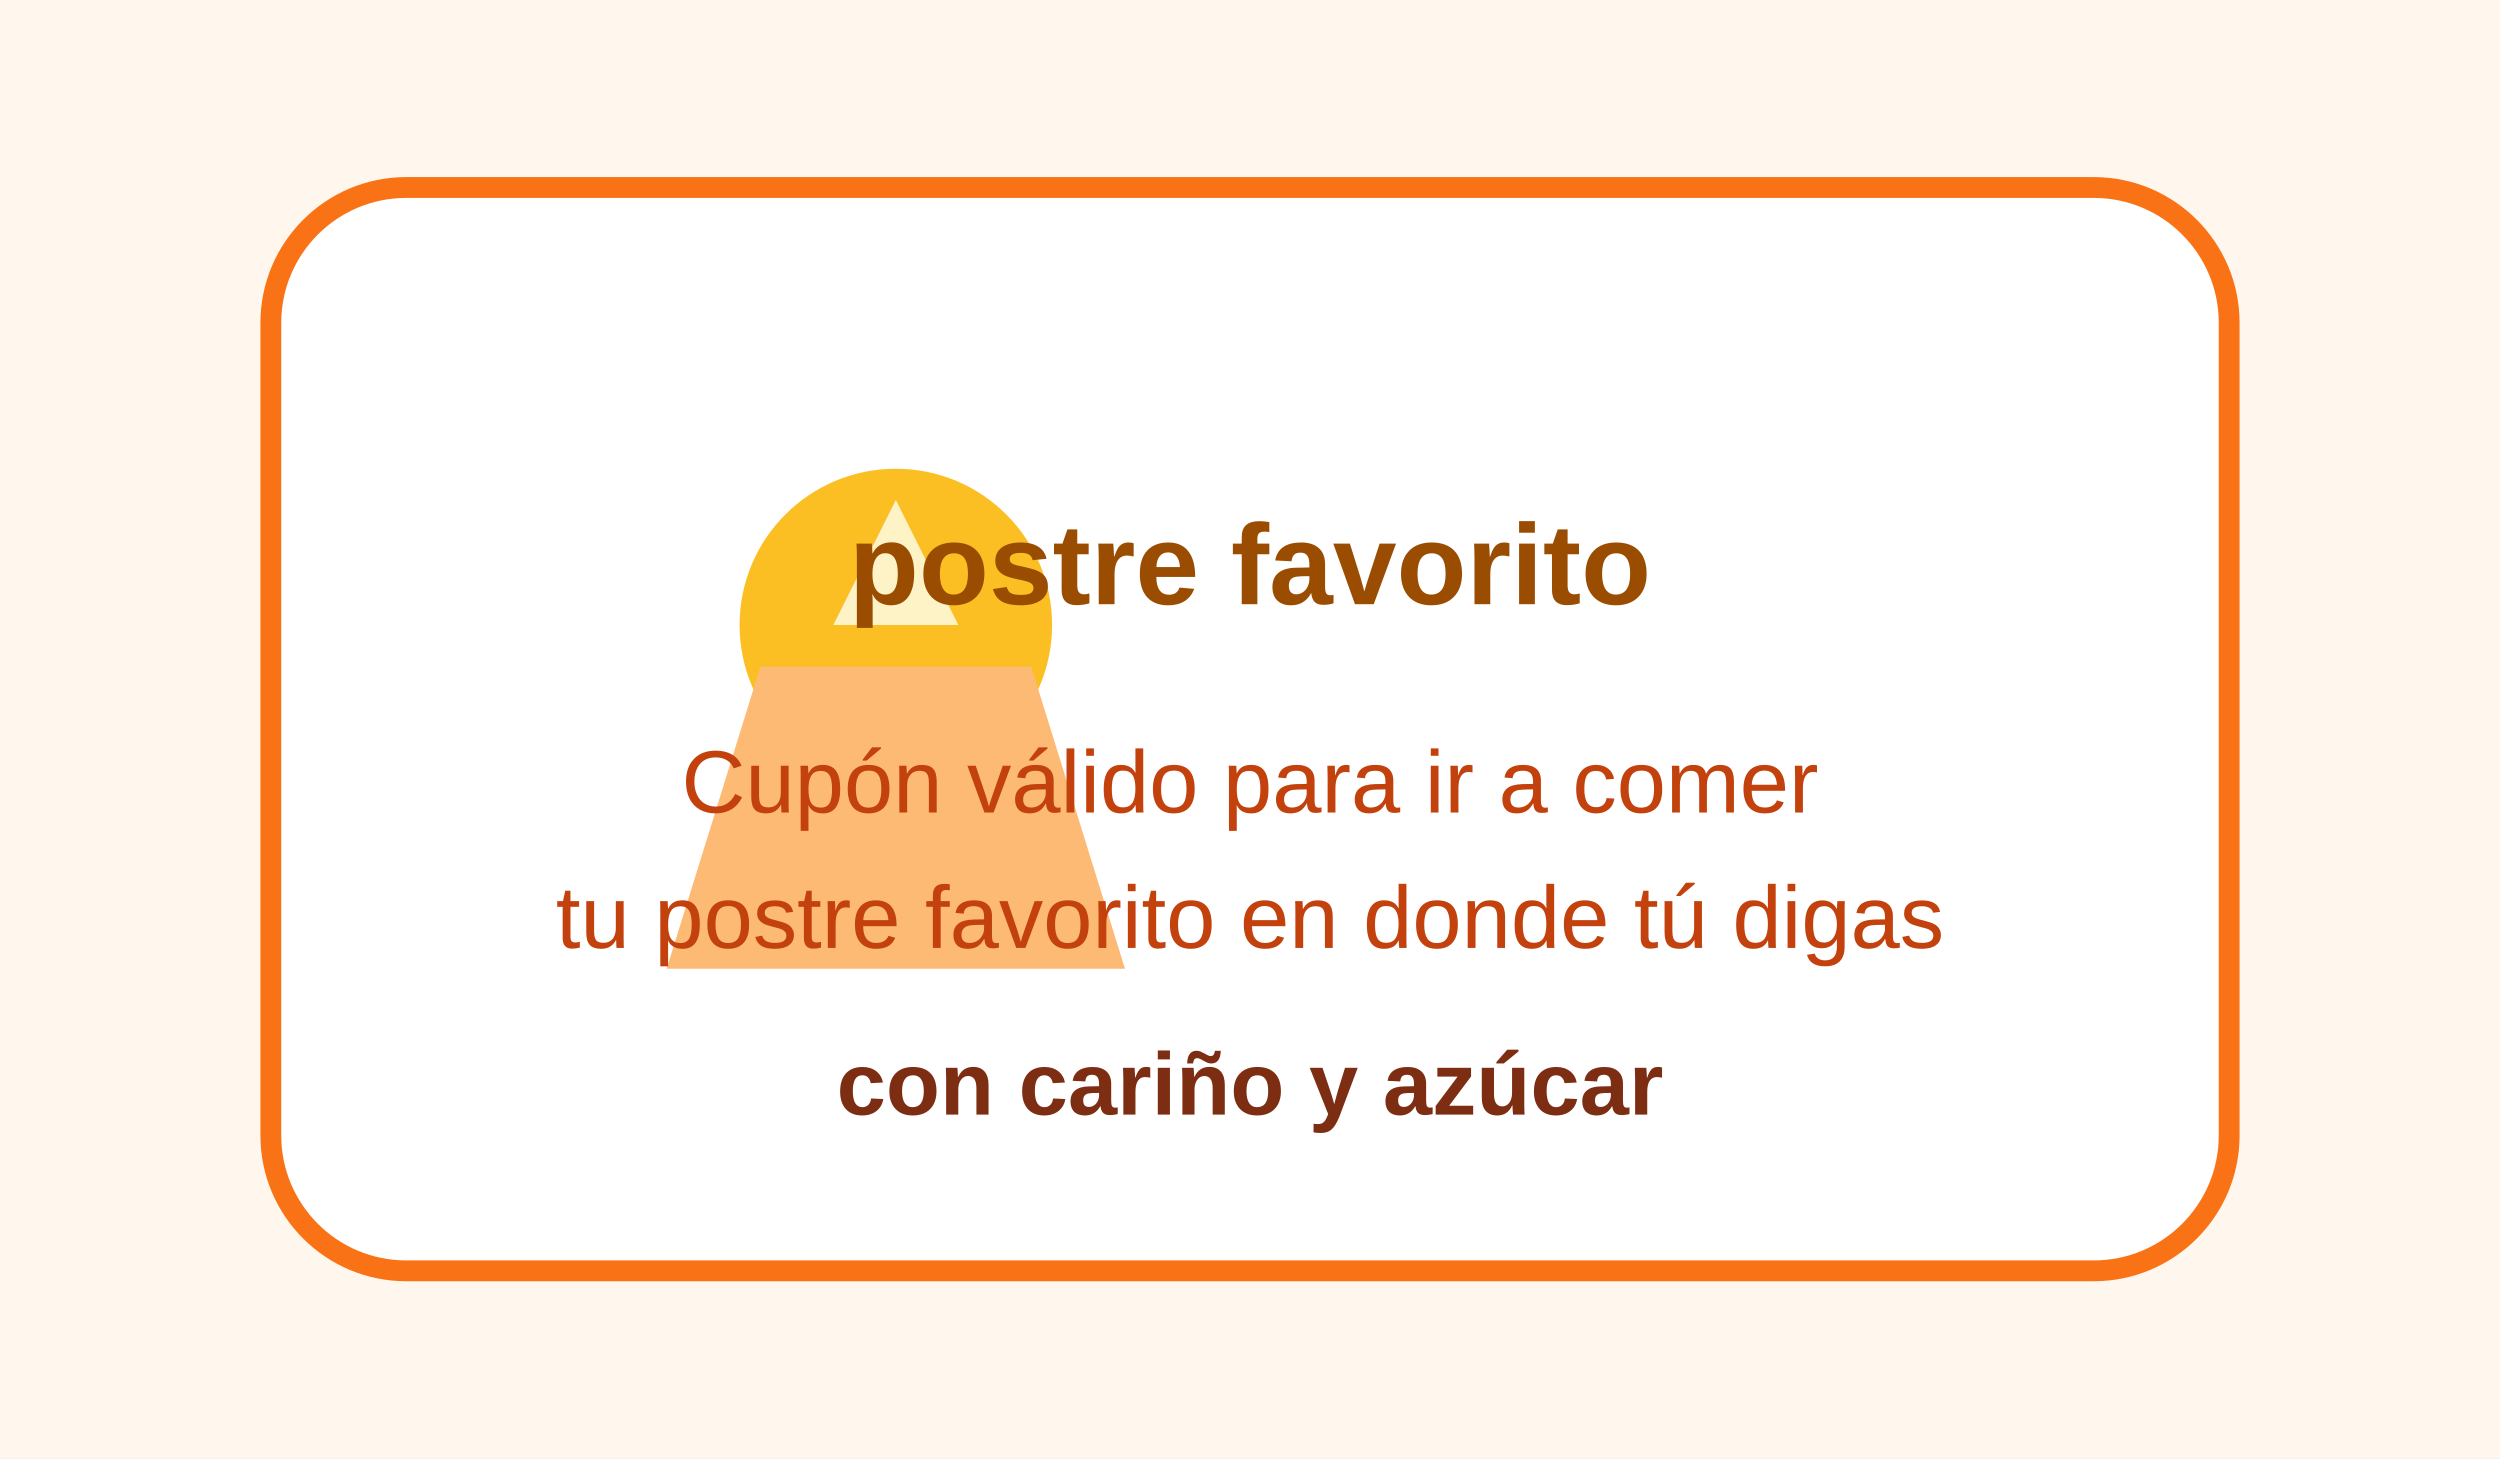
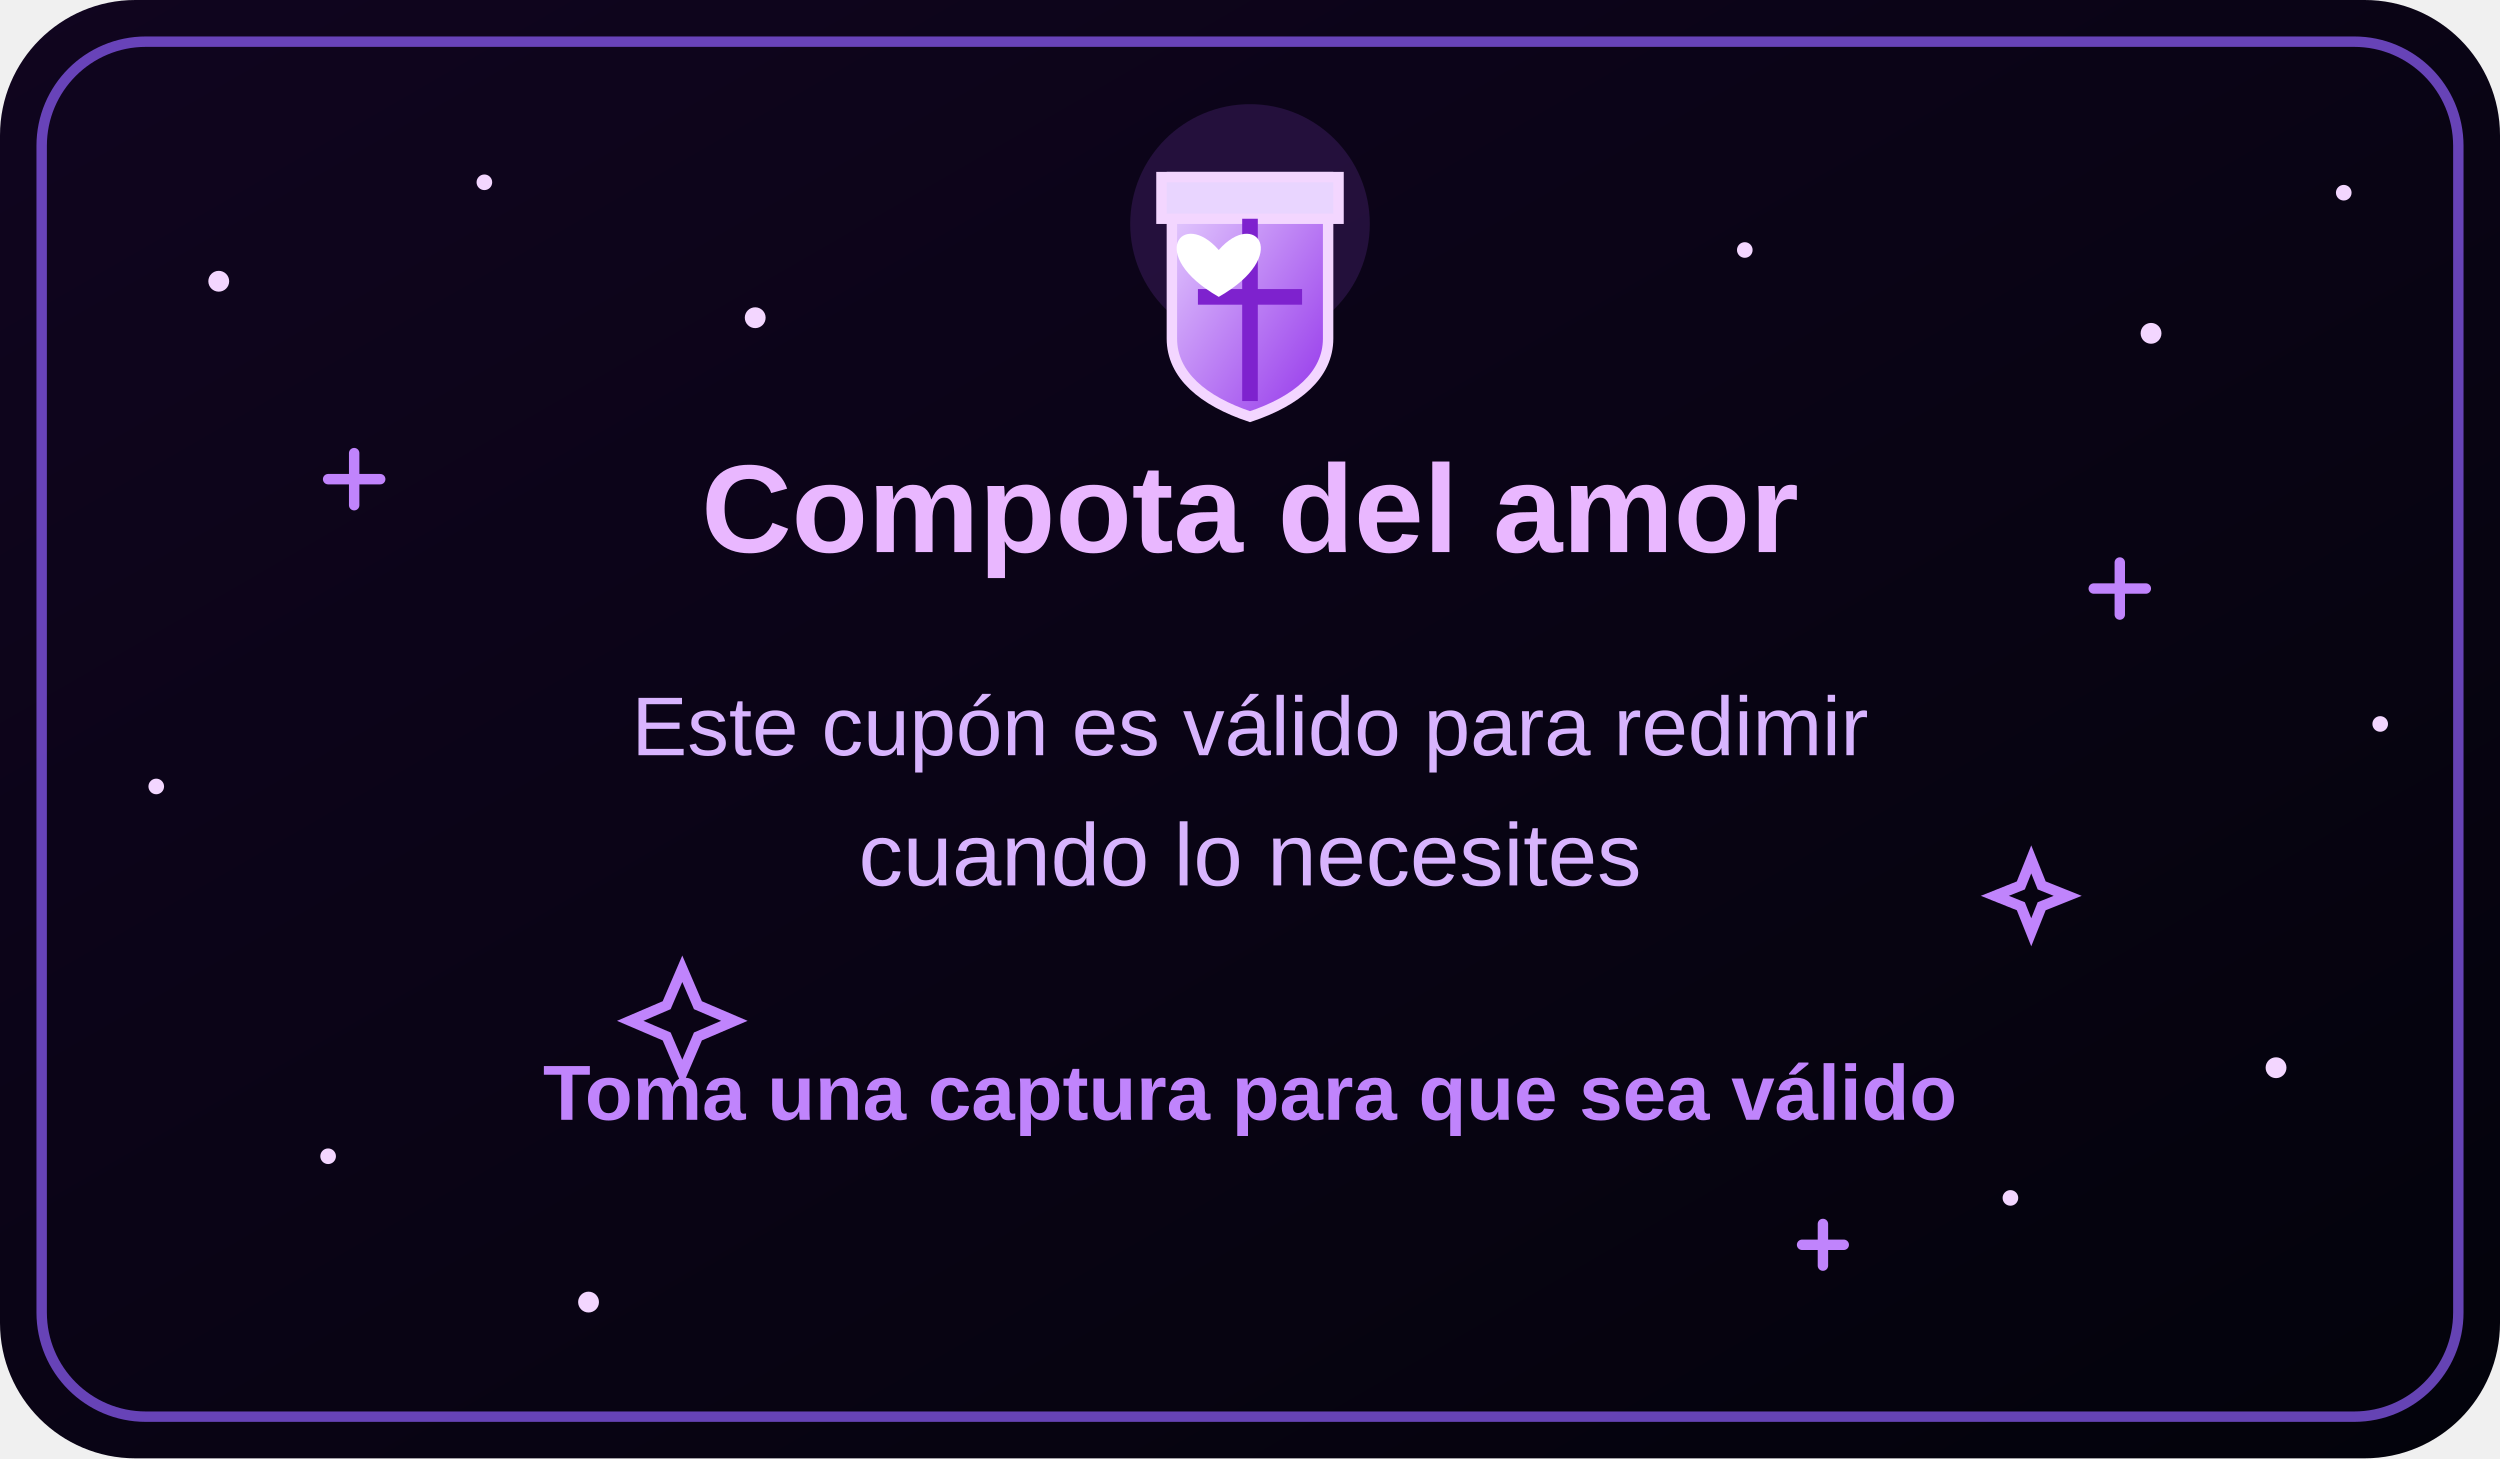
<svg xmlns="http://www.w3.org/2000/svg" width="480" height="280" viewBox="0 0 480 280">
-   <rect width="480" height="280" fill="#fff7ed" />
-   <rect x="52" y="36" width="376" height="208" rx="26" fill="#fff" stroke="#f97316" stroke-width="4" />
-   <g transform="translate(110,70)">
-     <circle cx="62" cy="50" r="30" fill="#fbbf24" />
-     <path d="M50 50 L62 26 L74 50" fill="#fef3c7" />
-     <path d="M36 58 L88 58 L106 116 L18 116 Z" fill="#fdba74" />
+   <defs>
+     <linearGradient id="night300" x1="0" y1="0" x2="1" y2="1">
+       <stop offset="0%" stop-color="#10051f" />
+       <stop offset="100%" stop-color="#03030b" />
+     </linearGradient>
+     <linearGradient id="purple300" x1="0" y1="0" x2="1" y2="1">
+       <stop offset="0%" stop-color="#e9d5ff" />
+       <stop offset="100%" stop-color="#9333ea" />
+     </linearGradient>
+   </defs>
+   <rect width="480" height="280" rx="26" fill="url(#night300)" />
+   <rect x="8" y="8" width="464" height="264" rx="20" fill="none" stroke="#8b5cf6" stroke-opacity=".72" stroke-width="2" />
+   <g fill="#f3d6ff">
+     <circle cx="42" cy="54" r="2" />
+     <circle cx="93" cy="35" r="1.5" />
+     <circle cx="145" cy="61" r="2" />
+     <circle cx="335" cy="48" r="1.5" />
+     <circle cx="413" cy="64" r="2" />
+     <circle cx="450" cy="37" r="1.5" />
+     <circle cx="63" cy="222" r="1.5" />
+     <circle cx="113" cy="250" r="2" />
+     <circle cx="386" cy="230" r="1.5" />
+     <circle cx="437" cy="205" r="2" />
+     <circle cx="30" cy="151" r="1.5" />
+     <circle cx="457" cy="139" r="1.5" />
  </g>
-   <text x="240" y="116" text-anchor="middle" font-family="Arial, sans-serif" font-size="22" font-weight="700" fill="#9a4d00">postre favorito</text>
-   <text x="240" y="156" text-anchor="middle" font-family="Arial, sans-serif" font-size="17" fill="#c2410c">Cupón válido para ir a comer</text>
-   <text x="240" y="182" text-anchor="middle" font-family="Arial, sans-serif" font-size="17" fill="#c2410c">tu postre favorito en donde tú digas</text>
-   <text x="240" y="214" text-anchor="middle" font-family="Arial, sans-serif" font-size="17" font-weight="700" fill="#7c2d12">con cariño y azúcar</text>
+   <g fill="none" stroke="#c084fc" stroke-linecap="round" stroke-width="2">
+     <path d="M68 87v10m-5-5h10M407 108v10m-5-5h10M350 235v8m-4-4h8" />
+     <path d="m131 186 3 7 7 3-7 3-3 7-3-7-7-3 7-3zM390 165l2 5 5 2-5 2-2 5-2-5-5-2 5-2z" />
+   </g>
+   <circle cx="240" cy="43" r="23" fill="#a855f7" fill-opacity=".16" />
+   <path d="M225 34h30v31c0 7-6 12-15 15-9-3-15-8-15-15z" fill="url(#purple300)" stroke="#f3d6ff" stroke-width="2" />
+   <path d="M223 34h34v8h-34z" fill="#e9d5ff" stroke="#f3d6ff" stroke-width="2" />
+   <path d="M240 42v35m-10-20h20" stroke="#7e22ce" stroke-width="3" />
+   <path d="M234 48c-7-8-14 1 0 9 14-8 7-17 0-9z" fill="#fff" />
+   <text x="240" y="106" text-anchor="middle" font-family="Arial, sans-serif" font-size="24" font-weight="700" fill="#e9b7ff">Compota del amor</text>
+   <text x="240" y="145" text-anchor="middle" font-family="Arial, sans-serif" font-size="16" fill="#d8b4fe">Este cupón es válido para redimir</text>
+   <text x="240" y="170" text-anchor="middle" font-family="Arial, sans-serif" font-size="17" fill="#d8b4fe">cuando lo necesites</text>
+   <text x="240" y="215" text-anchor="middle" font-family="Arial, sans-serif" font-size="15" font-weight="700" fill="#c084fc">Toma una captura para que sea válido</text>
</svg>
